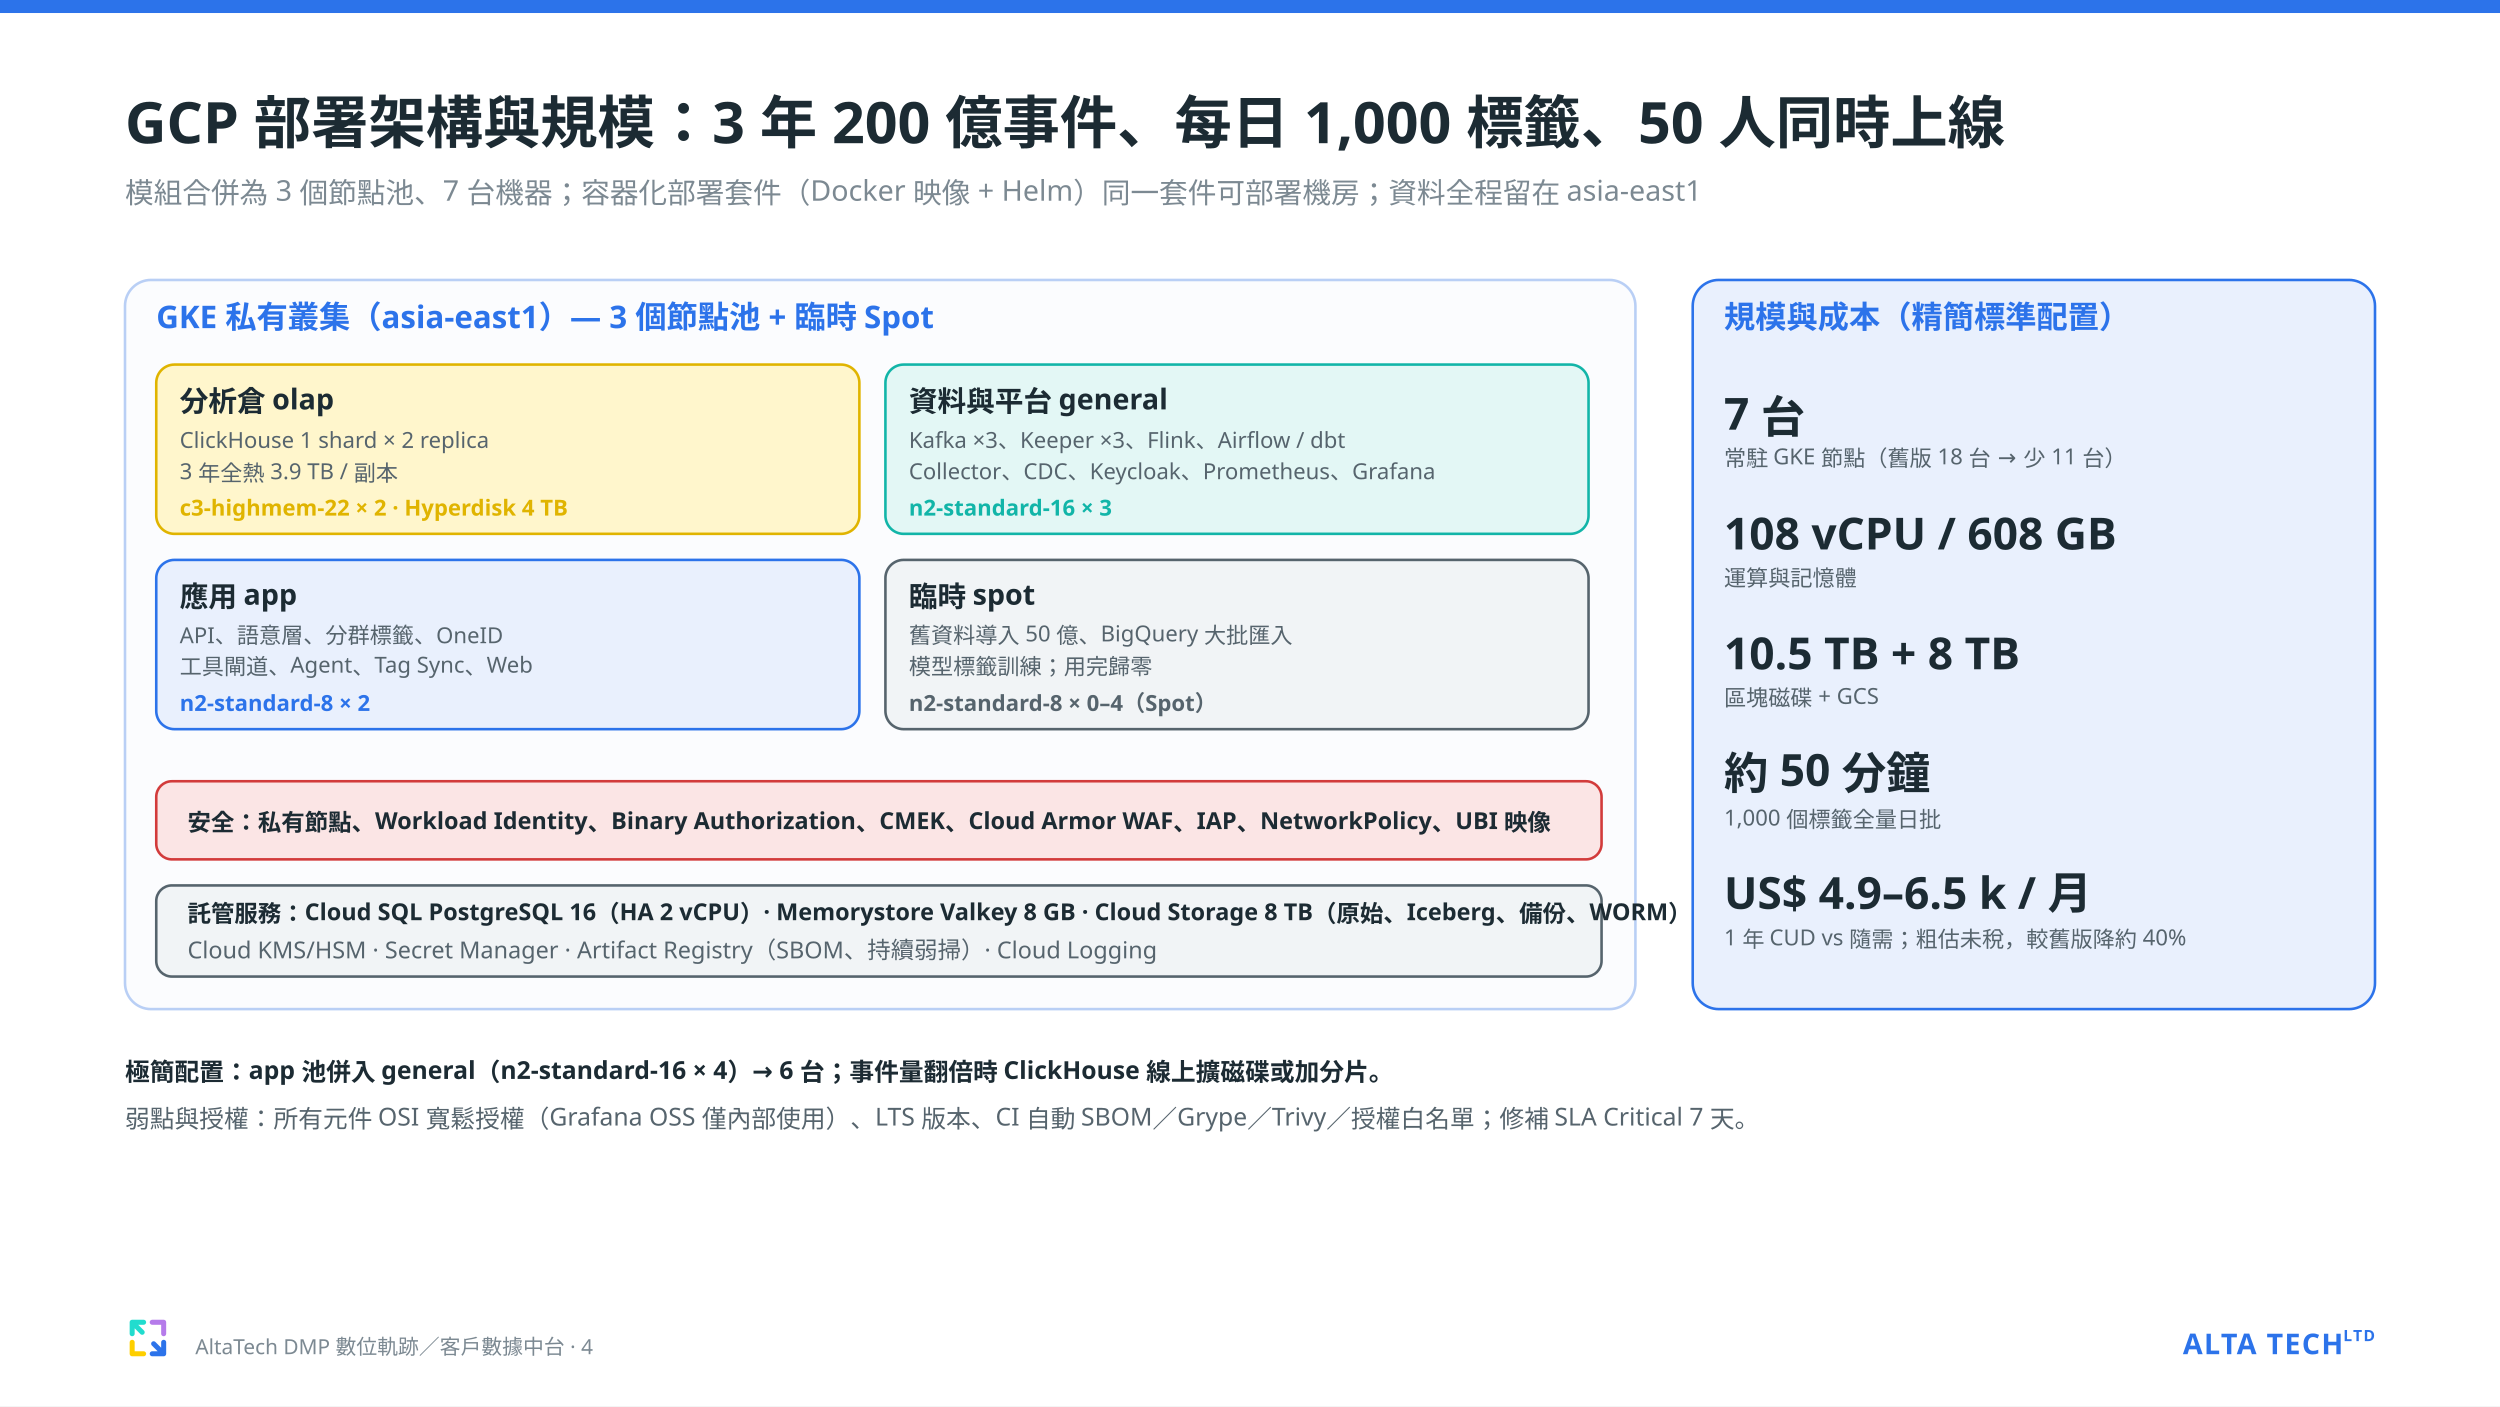
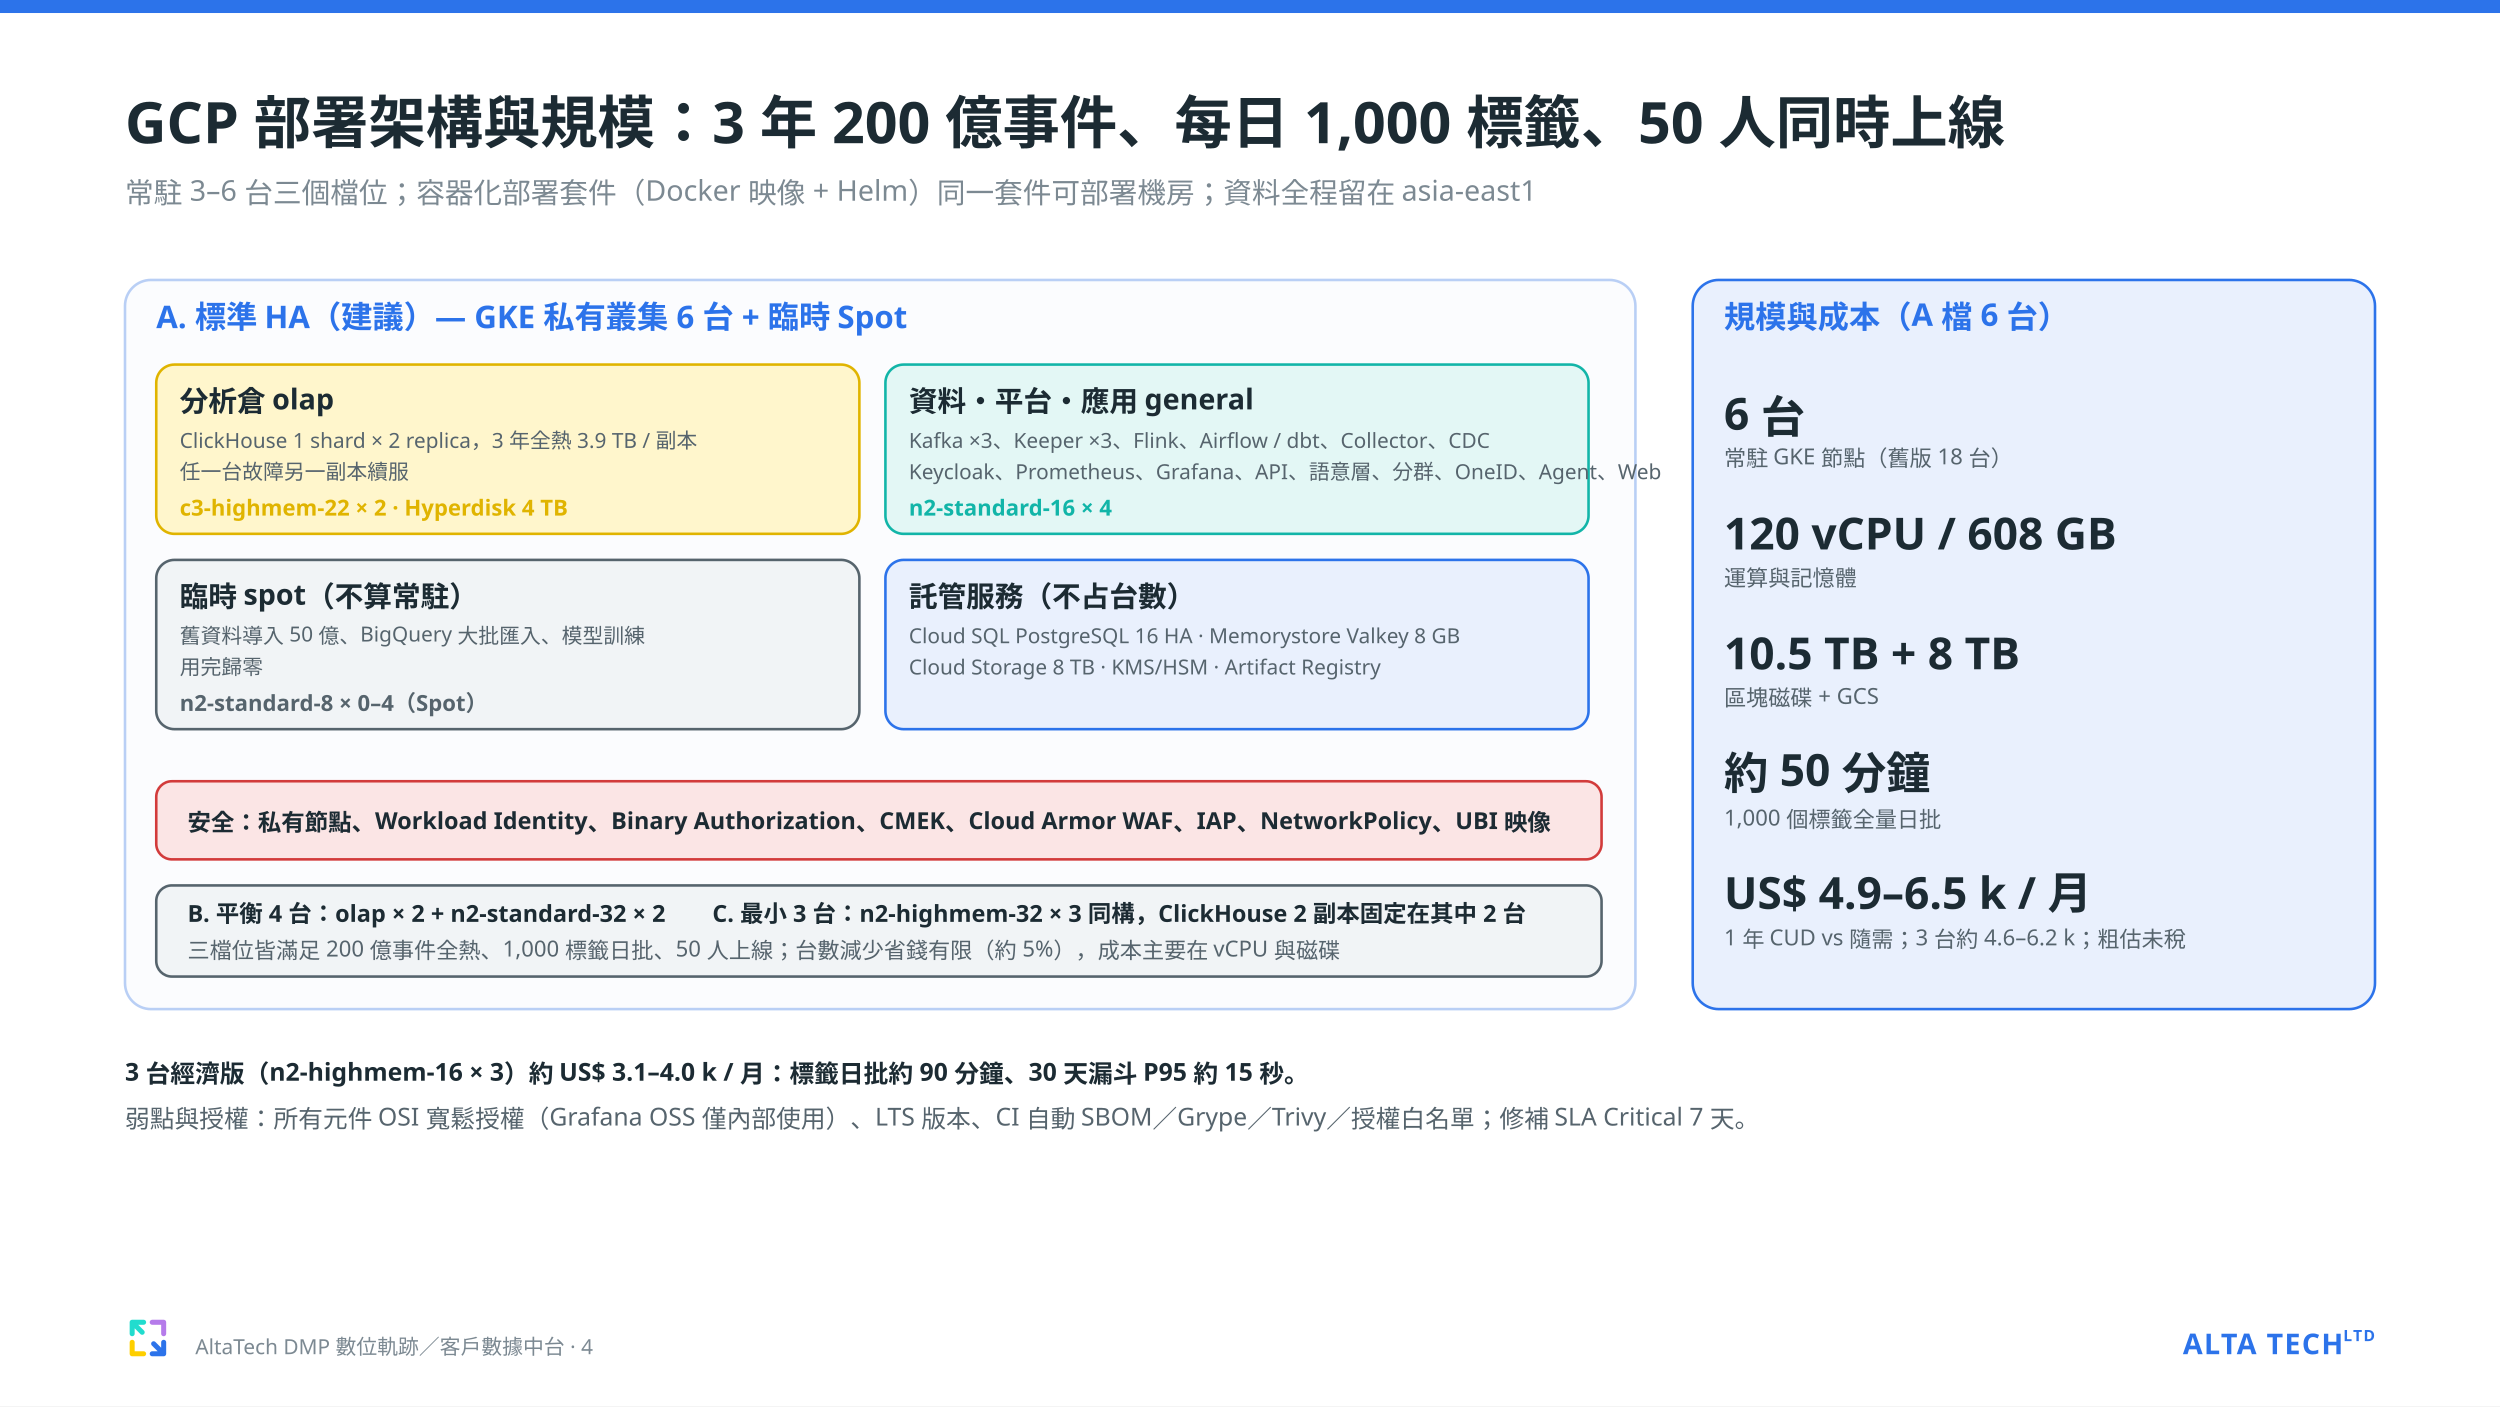
<svg xmlns="http://www.w3.org/2000/svg" viewBox="0 0 1920 1080" width="1920" height="1080">
  <defs>
    <marker id="ah" markerWidth="10" markerHeight="10" refX="8" refY="5" orient="auto">
      <path d="M0,0 L10,5 L0,10 z" fill="#7C8992" />
    </marker>
  </defs>
  <rect width="1920" height="1080" fill="#FFFFFF" />
  <rect x="0" y="0" width="1920" height="10" fill="#2C73EA" />
  <text x="96" y="110" font-family="'Plus Jakarta Sans','Noto Sans TC','PingFang TC','Microsoft JhengHei',sans-serif" font-size="44" font-weight="800" fill="#1C2B33">GCP 部署架構與規模：3 年 200 億事件、每日 1,000 標籤、50 人同時上線</text>
-   <text x="96" y="156" font-family="'Plus Jakarta Sans','Noto Sans TC','PingFang TC','Microsoft JhengHei',sans-serif" font-size="22" fill="#7C8992">模組合併為 3 個節點池、7 台機器；容器化部署套件（Docker 映像 + Helm）同一套件可部署機房；資料全程留在 asia-east1</text>
+   <text x="96" y="156" font-family="'Plus Jakarta Sans','Noto Sans TC','PingFang TC','Microsoft JhengHei',sans-serif" font-size="22" fill="#7C8992">常駐 3–6 台三個檔位；容器化部署套件（Docker 映像 + Helm）同一套件可部署機房；資料全程留在 asia-east1</text>
  <g transform="translate(96,1010) scale(0.55)">
    <path d="M10 26V10h16M10 10l14 14" stroke="#21DCCE" stroke-width="7" fill="none" stroke-linecap="round" stroke-linejoin="round" />
    <path d="M38 10h16v16" stroke="#B57BEA" stroke-width="7" fill="none" stroke-linecap="round" stroke-linejoin="round" />
    <path d="M10 38v16h16" stroke="#FECF00" stroke-width="7" fill="none" stroke-linecap="round" stroke-linejoin="round" />
    <path d="M54 38v16H38M54 54L40 40" stroke="#2C73EA" stroke-width="7" fill="none" stroke-linecap="round" stroke-linejoin="round" />
  </g>
  <text x="1824" y="1040" font-family="'Plus Jakarta Sans','Noto Sans TC','PingFang TC','Microsoft JhengHei',sans-serif" font-size="22" font-weight="800" fill="#2C73EA" text-anchor="end" letter-spacing="1">ALTA TECH<tspan font-size="12" dy="-10">LTD</tspan>
  </text>
  <text x="150" y="1040" font-family="'Plus Jakarta Sans','Noto Sans TC','PingFang TC','Microsoft JhengHei',sans-serif" font-size="16" fill="#7C8992">AltaTech DMP 數位軌跡／客戶數據中台 · 4</text>
  <rect x="96" y="215" width="1160" height="560" rx="20" fill="#FBFCFE" stroke="#B9CFF5" stroke-width="2" />
-   <text x="120" y="252" font-family="'Plus Jakarta Sans','Noto Sans TC','PingFang TC','Microsoft JhengHei',sans-serif" font-size="24" font-weight="800" fill="#2C73EA" text-anchor="start">GKE 私有叢集（asia-east1）— 3 個節點池 + 臨時 Spot</text>
+   <text x="120" y="252" font-family="'Plus Jakarta Sans','Noto Sans TC','PingFang TC','Microsoft JhengHei',sans-serif" font-size="24" font-weight="800" fill="#2C73EA" text-anchor="start">A. 標準 HA（建議）— GKE 私有叢集 6 台 + 臨時 Spot</text>
  <rect x="120" y="280" width="540" height="130" rx="14" fill="#FFF6CC" stroke="#E0B400" stroke-width="2" />
  <text x="138" y="316" font-family="'Plus Jakarta Sans','Noto Sans TC','PingFang TC','Microsoft JhengHei',sans-serif" font-size="22" font-weight="800" fill="#1C2B33" text-anchor="start">分析倉 olap</text>
-   <text x="138" y="344" font-family="'Plus Jakarta Sans','Noto Sans TC','PingFang TC','Microsoft JhengHei',sans-serif" font-size="17" font-weight="400" fill="#56646D" text-anchor="start">ClickHouse 1 shard × 2 replica</text>
-   <text x="138" y="368" font-family="'Plus Jakarta Sans','Noto Sans TC','PingFang TC','Microsoft JhengHei',sans-serif" font-size="17" font-weight="400" fill="#56646D" text-anchor="start">3 年全熱 3.9 TB / 副本</text>
+   <text x="138" y="344" font-family="'Plus Jakarta Sans','Noto Sans TC','PingFang TC','Microsoft JhengHei',sans-serif" font-size="16" font-weight="400" fill="#56646D" text-anchor="start">ClickHouse 1 shard × 2 replica，3 年全熱 3.9 TB / 副本</text>
+   <text x="138" y="368" font-family="'Plus Jakarta Sans','Noto Sans TC','PingFang TC','Microsoft JhengHei',sans-serif" font-size="16" font-weight="400" fill="#56646D" text-anchor="start">任一台故障另一副本續服</text>
  <text x="138" y="396" font-family="'Plus Jakarta Sans','Noto Sans TC','PingFang TC','Microsoft JhengHei',sans-serif" font-size="17" font-weight="700" fill="#E0B400" text-anchor="start">c3-highmem-22 × 2 · Hyperdisk 4 TB</text>
  <rect x="680" y="280" width="540" height="130" rx="14" fill="#E3F7F5" stroke="#12B5A8" stroke-width="2" />
-   <text x="698" y="316" font-family="'Plus Jakarta Sans','Noto Sans TC','PingFang TC','Microsoft JhengHei',sans-serif" font-size="22" font-weight="800" fill="#1C2B33" text-anchor="start">資料與平台 general</text>
-   <text x="698" y="344" font-family="'Plus Jakarta Sans','Noto Sans TC','PingFang TC','Microsoft JhengHei',sans-serif" font-size="17" font-weight="400" fill="#56646D" text-anchor="start">Kafka ×3、Keeper ×3、Flink、Airflow / dbt</text>
-   <text x="698" y="368" font-family="'Plus Jakarta Sans','Noto Sans TC','PingFang TC','Microsoft JhengHei',sans-serif" font-size="17" font-weight="400" fill="#56646D" text-anchor="start">Collector、CDC、Keycloak、Prometheus、Grafana</text>
-   <text x="698" y="396" font-family="'Plus Jakarta Sans','Noto Sans TC','PingFang TC','Microsoft JhengHei',sans-serif" font-size="17" font-weight="700" fill="#12B5A8" text-anchor="start">n2-standard-16 × 3</text>
-   <rect x="120" y="430" width="540" height="130" rx="14" fill="#E9F0FD" stroke="#2C73EA" stroke-width="2" />
-   <text x="138" y="466" font-family="'Plus Jakarta Sans','Noto Sans TC','PingFang TC','Microsoft JhengHei',sans-serif" font-size="22" font-weight="800" fill="#1C2B33" text-anchor="start">應用 app</text>
-   <text x="138" y="494" font-family="'Plus Jakarta Sans','Noto Sans TC','PingFang TC','Microsoft JhengHei',sans-serif" font-size="17" font-weight="400" fill="#56646D" text-anchor="start">API、語意層、分群標籤、OneID</text>
-   <text x="138" y="518" font-family="'Plus Jakarta Sans','Noto Sans TC','PingFang TC','Microsoft JhengHei',sans-serif" font-size="17" font-weight="400" fill="#56646D" text-anchor="start">工具閘道、Agent、Tag Sync、Web</text>
-   <text x="138" y="546" font-family="'Plus Jakarta Sans','Noto Sans TC','PingFang TC','Microsoft JhengHei',sans-serif" font-size="17" font-weight="700" fill="#2C73EA" text-anchor="start">n2-standard-8 × 2</text>
-   <rect x="680" y="430" width="540" height="130" rx="14" fill="#F1F4F6" stroke="#56646D" stroke-width="2" />
-   <text x="698" y="466" font-family="'Plus Jakarta Sans','Noto Sans TC','PingFang TC','Microsoft JhengHei',sans-serif" font-size="22" font-weight="800" fill="#1C2B33" text-anchor="start">臨時 spot</text>
-   <text x="698" y="494" font-family="'Plus Jakarta Sans','Noto Sans TC','PingFang TC','Microsoft JhengHei',sans-serif" font-size="17" font-weight="400" fill="#56646D" text-anchor="start">舊資料導入 50 億、BigQuery 大批匯入</text>
-   <text x="698" y="518" font-family="'Plus Jakarta Sans','Noto Sans TC','PingFang TC','Microsoft JhengHei',sans-serif" font-size="17" font-weight="400" fill="#56646D" text-anchor="start">模型標籤訓練；用完歸零</text>
-   <text x="698" y="546" font-family="'Plus Jakarta Sans','Noto Sans TC','PingFang TC','Microsoft JhengHei',sans-serif" font-size="17" font-weight="700" fill="#56646D" text-anchor="start">n2-standard-8 × 0–4（Spot）</text>
+   <text x="698" y="316" font-family="'Plus Jakarta Sans','Noto Sans TC','PingFang TC','Microsoft JhengHei',sans-serif" font-size="22" font-weight="800" fill="#1C2B33" text-anchor="start">資料・平台・應用 general</text>
+   <text x="698" y="344" font-family="'Plus Jakarta Sans','Noto Sans TC','PingFang TC','Microsoft JhengHei',sans-serif" font-size="16" font-weight="400" fill="#56646D" text-anchor="start">Kafka ×3、Keeper ×3、Flink、Airflow / dbt、Collector、CDC</text>
+   <text x="698" y="368" font-family="'Plus Jakarta Sans','Noto Sans TC','PingFang TC','Microsoft JhengHei',sans-serif" font-size="16" font-weight="400" fill="#56646D" text-anchor="start">Keycloak、Prometheus、Grafana、API、語意層、分群、OneID、Agent、Web</text>
+   <text x="698" y="396" font-family="'Plus Jakarta Sans','Noto Sans TC','PingFang TC','Microsoft JhengHei',sans-serif" font-size="17" font-weight="700" fill="#12B5A8" text-anchor="start">n2-standard-16 × 4</text>
+   <rect x="120" y="430" width="540" height="130" rx="14" fill="#F1F4F6" stroke="#56646D" stroke-width="2" />
+   <text x="138" y="466" font-family="'Plus Jakarta Sans','Noto Sans TC','PingFang TC','Microsoft JhengHei',sans-serif" font-size="22" font-weight="800" fill="#1C2B33" text-anchor="start">臨時 spot（不算常駐）</text>
+   <text x="138" y="494" font-family="'Plus Jakarta Sans','Noto Sans TC','PingFang TC','Microsoft JhengHei',sans-serif" font-size="16" font-weight="400" fill="#56646D" text-anchor="start">舊資料導入 50 億、BigQuery 大批匯入、模型訓練</text>
+   <text x="138" y="518" font-family="'Plus Jakarta Sans','Noto Sans TC','PingFang TC','Microsoft JhengHei',sans-serif" font-size="16" font-weight="400" fill="#56646D" text-anchor="start">用完歸零</text>
+   <text x="138" y="546" font-family="'Plus Jakarta Sans','Noto Sans TC','PingFang TC','Microsoft JhengHei',sans-serif" font-size="17" font-weight="700" fill="#56646D" text-anchor="start">n2-standard-8 × 0–4（Spot）</text>
+   <rect x="680" y="430" width="540" height="130" rx="14" fill="#E9F0FD" stroke="#2C73EA" stroke-width="2" />
+   <text x="698" y="466" font-family="'Plus Jakarta Sans','Noto Sans TC','PingFang TC','Microsoft JhengHei',sans-serif" font-size="22" font-weight="800" fill="#1C2B33" text-anchor="start">託管服務（不占台數）</text>
+   <text x="698" y="494" font-family="'Plus Jakarta Sans','Noto Sans TC','PingFang TC','Microsoft JhengHei',sans-serif" font-size="16" font-weight="400" fill="#56646D" text-anchor="start">Cloud SQL PostgreSQL 16 HA · Memorystore Valkey 8 GB</text>
+   <text x="698" y="518" font-family="'Plus Jakarta Sans','Noto Sans TC','PingFang TC','Microsoft JhengHei',sans-serif" font-size="16" font-weight="400" fill="#56646D" text-anchor="start">Cloud Storage 8 TB · KMS/HSM · Artifact Registry</text>
  <rect x="120" y="600" width="1110" height="60" rx="12" fill="#FBE5E5" stroke="#D23B3B" stroke-width="2" />
  <text x="144" y="638" font-family="'Plus Jakarta Sans','Noto Sans TC','PingFang TC','Microsoft JhengHei',sans-serif" font-size="18" font-weight="600" fill="#1C2B33" text-anchor="start">安全：私有節點、Workload Identity、Binary Authorization、CMEK、Cloud Armor WAF、IAP、NetworkPolicy、UBI 映像</text>
  <rect x="120" y="680" width="1110" height="70" rx="12" fill="#F1F4F6" stroke="#56646D" stroke-width="2" />
-   <text x="144" y="708" font-family="'Plus Jakarta Sans','Noto Sans TC','PingFang TC','Microsoft JhengHei',sans-serif" font-size="18" font-weight="600" fill="#1C2B33" text-anchor="start">託管服務：Cloud SQL PostgreSQL 16（HA 2 vCPU）· Memorystore Valkey 8 GB · Cloud Storage 8 TB（原始、Iceberg、備份、WORM）</text>
-   <text x="144" y="736" font-family="'Plus Jakarta Sans','Noto Sans TC','PingFang TC','Microsoft JhengHei',sans-serif" font-size="18" font-weight="400" fill="#56646D" text-anchor="start">Cloud KMS/HSM · Secret Manager · Artifact Registry（SBOM、持續弱掃）· Cloud Logging</text>
+   <text x="144" y="708" font-family="'Plus Jakarta Sans','Noto Sans TC','PingFang TC','Microsoft JhengHei',sans-serif" font-size="18" font-weight="600" fill="#1C2B33" text-anchor="start">B. 平衡 4 台：olap × 2 + n2-standard-32 × 2　　C. 最小 3 台：n2-highmem-32 × 3 同構，ClickHouse 2 副本固定在其中 2 台</text>
+   <text x="144" y="736" font-family="'Plus Jakarta Sans','Noto Sans TC','PingFang TC','Microsoft JhengHei',sans-serif" font-size="17" font-weight="400" fill="#56646D" text-anchor="start">三檔位皆滿足 200 億事件全熱、1,000 標籤日批、50 人上線；台數減少省錢有限（約 5%），成本主要在 vCPU 與磁碟</text>
  <rect x="1300" y="215" width="524" height="560" rx="20" fill="#E9F0FD" stroke="#2C73EA" stroke-width="2" />
-   <text x="1324" y="252" font-family="'Plus Jakarta Sans','Noto Sans TC','PingFang TC','Microsoft JhengHei',sans-serif" font-size="24" font-weight="800" fill="#2C73EA" text-anchor="start">規模與成本（精簡標準配置）</text>
-   <text x="1324" y="330" font-family="'Plus Jakarta Sans','Noto Sans TC','PingFang TC','Microsoft JhengHei',sans-serif" font-size="34" font-weight="800" fill="#1C2B33" text-anchor="start">7 台</text>
-   <text x="1324" y="358" font-family="'Plus Jakarta Sans','Noto Sans TC','PingFang TC','Microsoft JhengHei',sans-serif" font-size="17" font-weight="400" fill="#56646D" text-anchor="start">常駐 GKE 節點（舊版 18 台 → 少 11 台）</text>
-   <text x="1324" y="422" font-family="'Plus Jakarta Sans','Noto Sans TC','PingFang TC','Microsoft JhengHei',sans-serif" font-size="34" font-weight="800" fill="#1C2B33" text-anchor="start">108 vCPU / 608 GB</text>
+   <text x="1324" y="252" font-family="'Plus Jakarta Sans','Noto Sans TC','PingFang TC','Microsoft JhengHei',sans-serif" font-size="24" font-weight="800" fill="#2C73EA" text-anchor="start">規模與成本（A 檔 6 台）</text>
+   <text x="1324" y="330" font-family="'Plus Jakarta Sans','Noto Sans TC','PingFang TC','Microsoft JhengHei',sans-serif" font-size="34" font-weight="800" fill="#1C2B33" text-anchor="start">6 台</text>
+   <text x="1324" y="358" font-family="'Plus Jakarta Sans','Noto Sans TC','PingFang TC','Microsoft JhengHei',sans-serif" font-size="17" font-weight="400" fill="#56646D" text-anchor="start">常駐 GKE 節點（舊版 18 台）</text>
+   <text x="1324" y="422" font-family="'Plus Jakarta Sans','Noto Sans TC','PingFang TC','Microsoft JhengHei',sans-serif" font-size="34" font-weight="800" fill="#1C2B33" text-anchor="start">120 vCPU / 608 GB</text>
  <text x="1324" y="450" font-family="'Plus Jakarta Sans','Noto Sans TC','PingFang TC','Microsoft JhengHei',sans-serif" font-size="17" font-weight="400" fill="#56646D" text-anchor="start">運算與記憶體</text>
  <text x="1324" y="514" font-family="'Plus Jakarta Sans','Noto Sans TC','PingFang TC','Microsoft JhengHei',sans-serif" font-size="34" font-weight="800" fill="#1C2B33" text-anchor="start">10.5 TB + 8 TB</text>
  <text x="1324" y="542" font-family="'Plus Jakarta Sans','Noto Sans TC','PingFang TC','Microsoft JhengHei',sans-serif" font-size="17" font-weight="400" fill="#56646D" text-anchor="start">區塊磁碟 + GCS</text>
  <text x="1324" y="606" font-family="'Plus Jakarta Sans','Noto Sans TC','PingFang TC','Microsoft JhengHei',sans-serif" font-size="34" font-weight="800" fill="#1C2B33" text-anchor="start">約 50 分鐘</text>
  <text x="1324" y="634" font-family="'Plus Jakarta Sans','Noto Sans TC','PingFang TC','Microsoft JhengHei',sans-serif" font-size="17" font-weight="400" fill="#56646D" text-anchor="start">1,000 個標籤全量日批</text>
  <text x="1324" y="698" font-family="'Plus Jakarta Sans','Noto Sans TC','PingFang TC','Microsoft JhengHei',sans-serif" font-size="34" font-weight="800" fill="#1C2B33" text-anchor="start">US$ 4.9–6.5 k / 月</text>
-   <text x="1324" y="726" font-family="'Plus Jakarta Sans','Noto Sans TC','PingFang TC','Microsoft JhengHei',sans-serif" font-size="17" font-weight="400" fill="#56646D" text-anchor="start">1 年 CUD vs 隨需；粗估未稅，較舊版降約 40%</text>
-   <text x="96" y="830" font-family="'Plus Jakarta Sans','Noto Sans TC','PingFang TC','Microsoft JhengHei',sans-serif" font-size="19" font-weight="600" fill="#1C2B33" text-anchor="start">極簡配置：app 池併入 general（n2-standard-16 × 4）→ 6 台；事件量翻倍時 ClickHouse 線上擴磁碟或加分片。</text>
+   <text x="1324" y="726" font-family="'Plus Jakarta Sans','Noto Sans TC','PingFang TC','Microsoft JhengHei',sans-serif" font-size="17" font-weight="400" fill="#56646D" text-anchor="start">1 年 CUD vs 隨需；3 台約 4.6–6.2 k；粗估未稅</text>
+   <text x="96" y="830" font-family="'Plus Jakarta Sans','Noto Sans TC','PingFang TC','Microsoft JhengHei',sans-serif" font-size="19" font-weight="600" fill="#1C2B33" text-anchor="start">3 台經濟版（n2-highmem-16 × 3）約 US$ 3.1–4.0 k / 月：標籤日批約 90 分鐘、30 天漏斗 P95 約 15 秒。</text>
  <text x="96" y="866" font-family="'Plus Jakarta Sans','Noto Sans TC','PingFang TC','Microsoft JhengHei',sans-serif" font-size="19" font-weight="400" fill="#56646D" text-anchor="start">弱點與授權：所有元件 OSI 寬鬆授權（Grafana OSS 僅內部使用）、LTS 版本、CI 自動 SBOM／Grype／Trivy／授權白名單；修補 SLA Critical 7 天。</text>
</svg>
